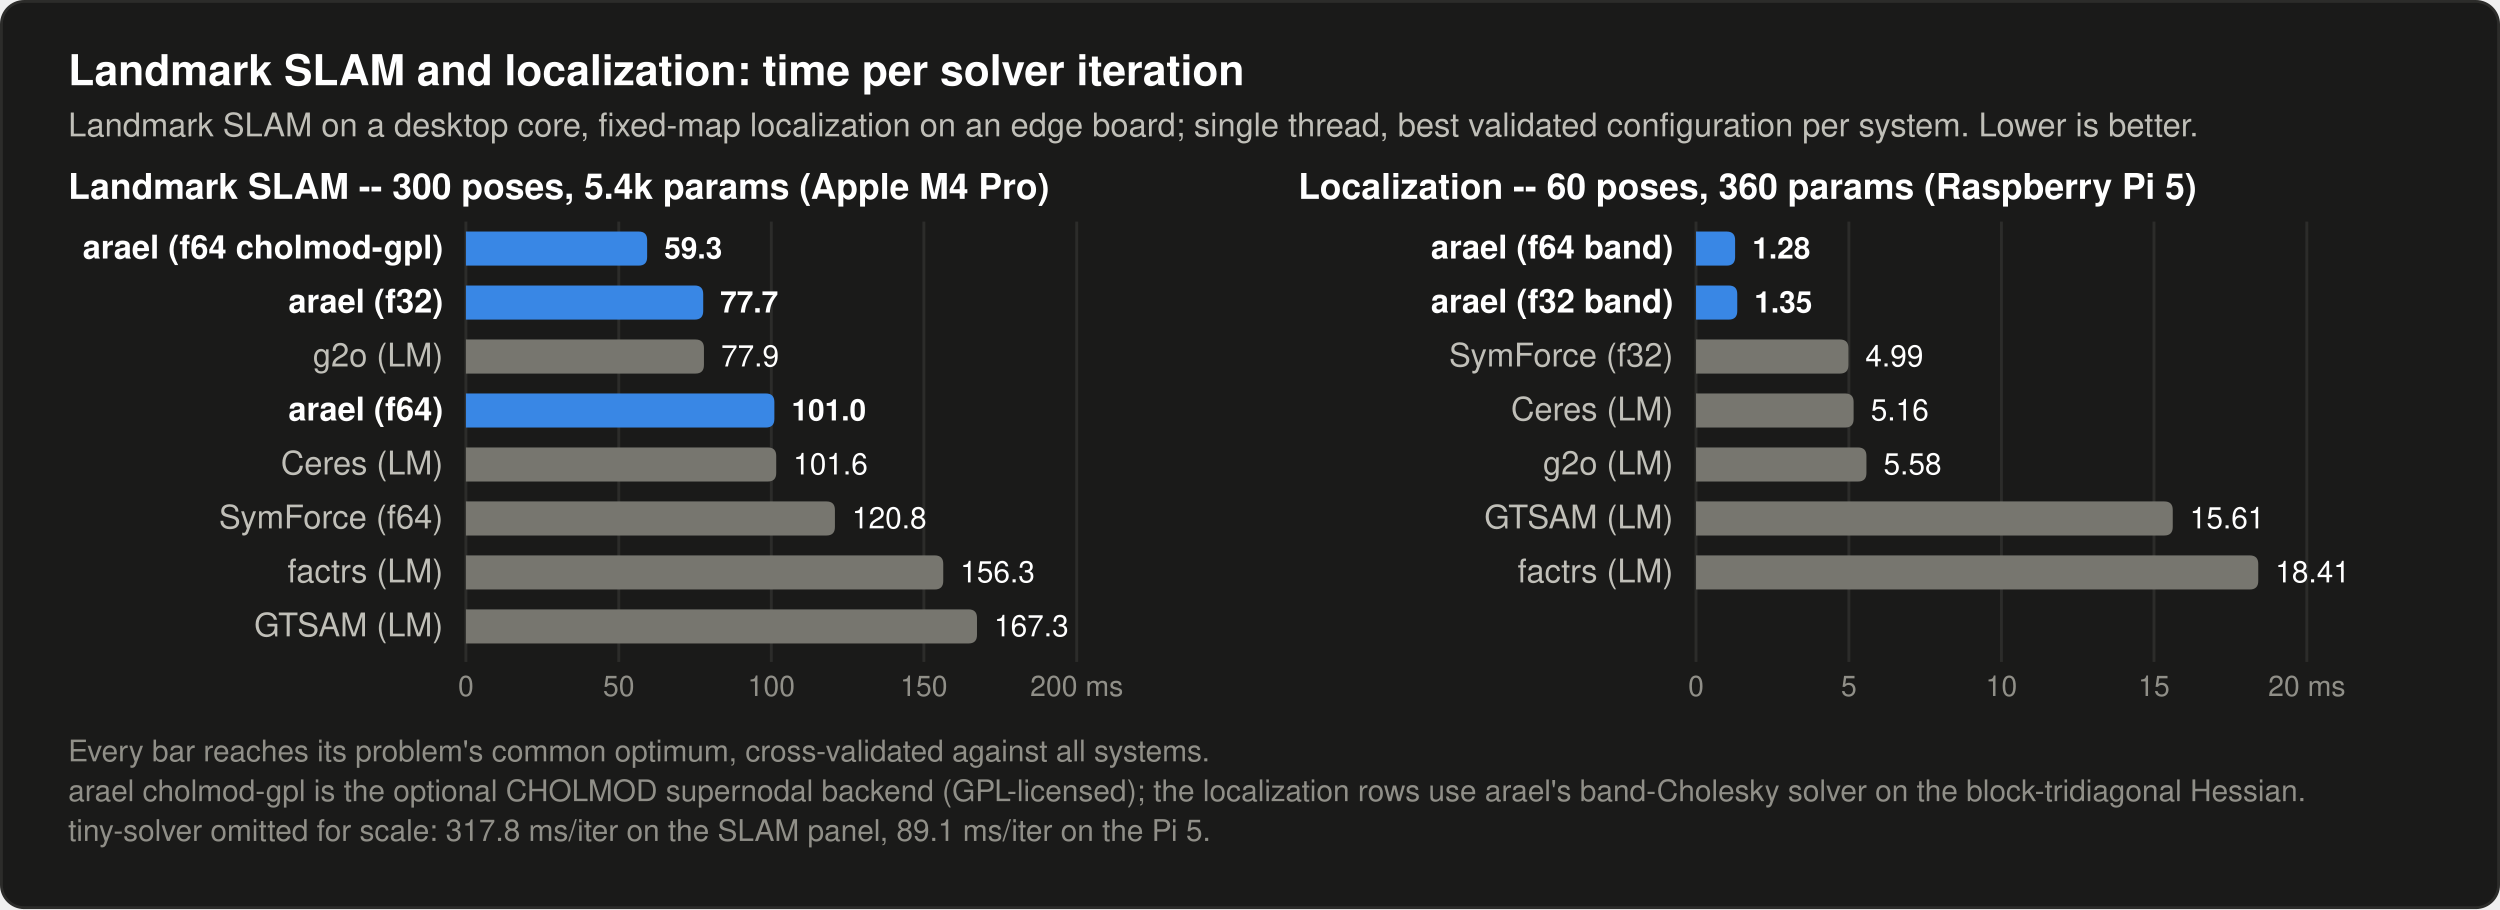
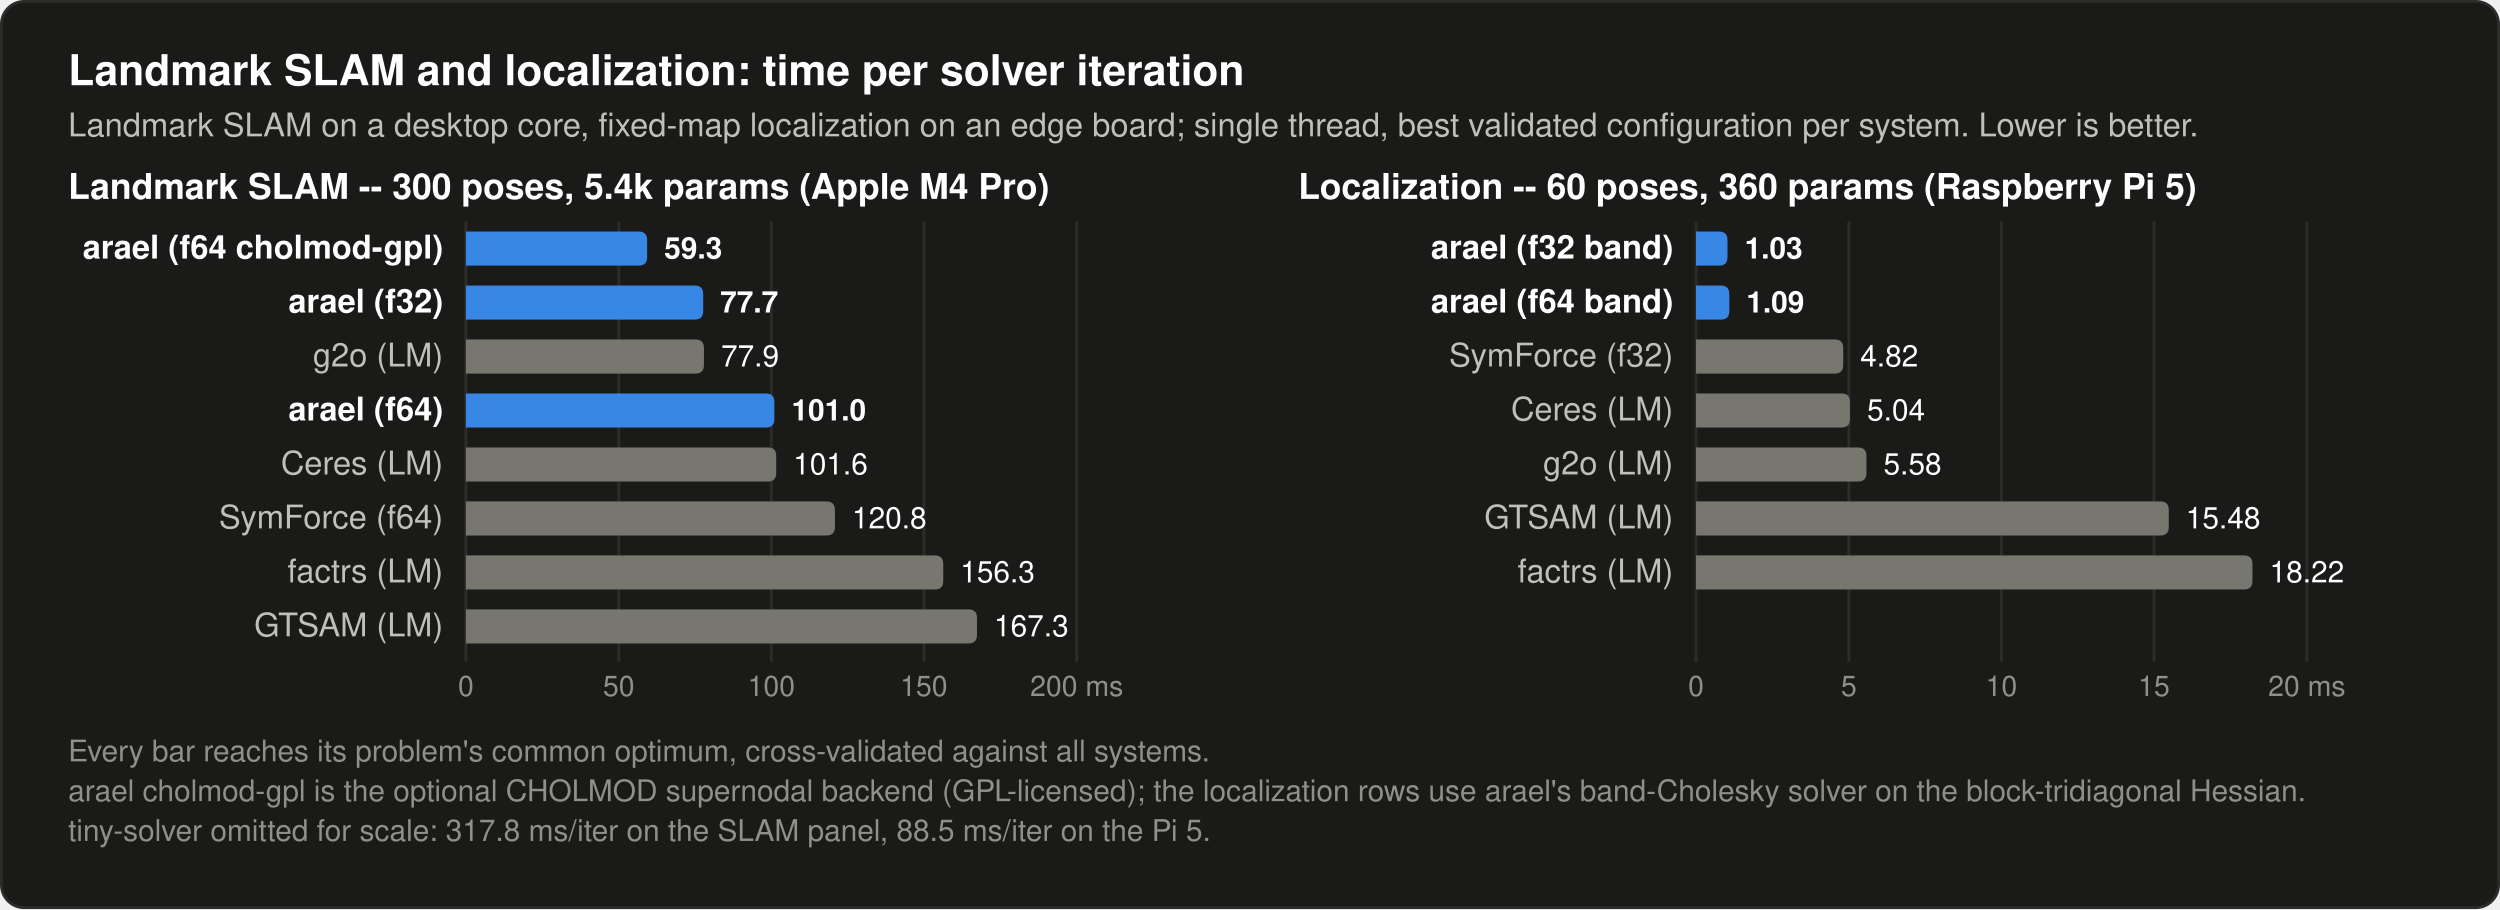
<svg xmlns="http://www.w3.org/2000/svg" width="880" height="320" viewBox="0 0 880 320" font-family="ui-sans-serif, system-ui, -apple-system, 'Segoe UI', Helvetica, Arial, sans-serif">
  <rect x="0.5" y="0.5" width="879" height="319" rx="8" fill="#1a1a19" stroke="#2c2c2a" />
  <text x="24" y="30" font-size="15" font-weight="600" fill="#ffffff">Landmark SLAM and localization: time per solver iteration</text>
  <text x="24" y="48" font-size="11.5" fill="#c0bfb8">Landmark SLAM on a desktop core, fixed-map localization on an edge board; single thread, best validated configuration per system. Lower is better.</text>
  <text x="24" y="70" font-size="12.5" font-weight="600" fill="#ffffff">Landmark SLAM -- 300 poses, 5.4k params (Apple M4 Pro)</text>
  <line x1="164.0" y1="78" x2="164.0" y2="233" stroke="#2c2c2a" stroke-width="1" />
  <text x="164.0" y="245" font-size="10" text-anchor="middle" fill="#908f88">0</text>
  <line x1="217.8" y1="78" x2="217.8" y2="233" stroke="#2c2c2a" stroke-width="1" />
  <text x="217.8" y="245" font-size="10" text-anchor="middle" fill="#908f88">50</text>
  <line x1="271.5" y1="78" x2="271.5" y2="233" stroke="#2c2c2a" stroke-width="1" />
  <text x="271.5" y="245" font-size="10" text-anchor="middle" fill="#908f88">100</text>
  <line x1="325.2" y1="78" x2="325.2" y2="233" stroke="#2c2c2a" stroke-width="1" />
  <text x="325.2" y="245" font-size="10" text-anchor="middle" fill="#908f88">150</text>
  <line x1="379.0" y1="78" x2="379.0" y2="233" stroke="#2c2c2a" stroke-width="1" />
  <text x="379.0" y="245" font-size="10" text-anchor="middle" fill="#908f88">200 ms</text>
  <text x="156" y="91.0" font-size="11.5" text-anchor="end" font-weight="600" fill="#ffffff">arael (f64 cholmod-gpl)</text>
  <path d="M164,81.5 L224.791,81.5 Q227.791,81.5 227.791,84.5 L227.791,90.5 Q227.791,93.5 224.791,93.5 L164,93.5 Z" fill="#3987e5" />
  <text x="233.8" y="91.0" font-size="10.5" font-weight="600" fill="#ffffff">59.3</text>
  <text x="156" y="110.0" font-size="11.5" text-anchor="end" font-weight="600" fill="#ffffff">arael (f32)</text>
  <path d="M164,100.5 L244.528,100.5 Q247.528,100.5 247.528,103.5 L247.528,109.5 Q247.528,112.5 244.528,112.5 L164,112.5 Z" fill="#3987e5" />
  <text x="253.5" y="110.0" font-size="10.5" font-weight="600" fill="#ffffff">77.7</text>
  <text x="156" y="129.0" font-size="11.5" text-anchor="end" fill="#c0bfb8">g2o (LM)</text>
  <path d="M164,119.5 L244.786,119.5 Q247.786,119.5 247.786,122.5 L247.786,128.5 Q247.786,131.5 244.786,131.5 L164,131.5 Z" fill="#77766f" />
  <text x="253.8" y="129.0" font-size="10.5" fill="#ffffff">77.9</text>
  <text x="156" y="148.0" font-size="11.5" text-anchor="end" font-weight="600" fill="#ffffff">arael (f64)</text>
  <path d="M164,138.5 L269.575,138.5 Q272.575,138.5 272.575,141.5 L272.575,147.5 Q272.575,150.5 269.575,150.5 L164,150.5 Z" fill="#3987e5" />
  <text x="278.6" y="148.0" font-size="10.5" font-weight="600" fill="#ffffff">101.0</text>
  <text x="156" y="167.0" font-size="11.5" text-anchor="end" fill="#c0bfb8">Ceres (LM)</text>
  <path d="M164,157.5 L270.231,157.5 Q273.231,157.5 273.231,160.5 L273.231,166.5 Q273.231,169.5 270.231,169.5 L164,169.5 Z" fill="#77766f" />
  <text x="279.2" y="167.0" font-size="10.5" fill="#ffffff">101.6</text>
  <text x="156" y="186.0" font-size="11.5" text-anchor="end" fill="#c0bfb8">SymForce (f64)</text>
  <path d="M164,176.5 L290.892,176.5 Q293.892,176.5 293.892,179.5 L293.892,185.5 Q293.892,188.5 290.892,188.5 L164,188.5 Z" fill="#77766f" />
  <text x="299.9" y="186.0" font-size="10.5" fill="#ffffff">120.8</text>
  <text x="156" y="205.0" font-size="11.5" text-anchor="end" fill="#c0bfb8">factrs (LM)</text>
  <path d="M164,195.5 L329.023,195.5 Q332.023,195.5 332.023,198.5 L332.023,204.5 Q332.023,207.5 329.023,207.5 L164,207.5 Z" fill="#77766f" />
  <text x="338.0" y="205.0" font-size="10.5" fill="#ffffff">156.3</text>
  <text x="156" y="224.0" font-size="11.5" text-anchor="end" fill="#c0bfb8">GTSAM (LM)</text>
  <path d="M164,214.5 L340.901,214.5 Q343.901,214.5 343.901,217.5 L343.901,223.5 Q343.901,226.5 340.901,226.5 L164,226.5 Z" fill="#77766f" />
  <text x="349.9" y="224.0" font-size="10.5" fill="#ffffff">167.3</text>
  <text x="457" y="70" font-size="12.5" font-weight="600" fill="#ffffff">Localization -- 60 poses, 360 params (Raspberry Pi 5)</text>
  <line x1="597.0" y1="78" x2="597.0" y2="233" stroke="#2c2c2a" stroke-width="1" />
  <text x="597.0" y="245" font-size="10" text-anchor="middle" fill="#908f88">0</text>
  <line x1="650.8" y1="78" x2="650.8" y2="233" stroke="#2c2c2a" stroke-width="1" />
  <text x="650.8" y="245" font-size="10" text-anchor="middle" fill="#908f88">5</text>
  <line x1="704.5" y1="78" x2="704.5" y2="233" stroke="#2c2c2a" stroke-width="1" />
  <text x="704.5" y="245" font-size="10" text-anchor="middle" fill="#908f88">10</text>
  <line x1="758.2" y1="78" x2="758.2" y2="233" stroke="#2c2c2a" stroke-width="1" />
  <text x="758.2" y="245" font-size="10" text-anchor="middle" fill="#908f88">15</text>
  <line x1="812.0" y1="78" x2="812.0" y2="233" stroke="#2c2c2a" stroke-width="1" />
  <text x="812.0" y="245" font-size="10" text-anchor="middle" fill="#908f88">20 ms</text>
-   <text x="589" y="91.0" font-size="11.5" text-anchor="end" font-weight="600" fill="#ffffff">arael (f64 band)</text>
-   <path d="M597,81.5 L607.76,81.5 Q610.76,81.5 610.76,84.5 L610.76,90.5 Q610.76,93.5 607.76,93.5 L597,93.5 Z" fill="#3987e5" />
-   <text x="616.8" y="91.0" font-size="10.5" font-weight="600" fill="#ffffff">1.28</text>
-   <text x="589" y="110.0" font-size="11.5" text-anchor="end" font-weight="600" fill="#ffffff">arael (f32 band)</text>
-   <path d="M597,100.5 L608.513,100.5 Q611.513,100.5 611.513,103.5 L611.513,109.5 Q611.513,112.5 608.513,112.5 L597,112.5 Z" fill="#3987e5" />
-   <text x="617.5" y="110.0" font-size="10.5" font-weight="600" fill="#ffffff">1.35</text>
+   <text x="589" y="91.0" font-size="11.5" text-anchor="end" font-weight="600" fill="#ffffff">arael (f32 band)</text>
+   <path d="M597,81.5 L605.072,81.5 Q608.072,81.5 608.072,84.5 L608.072,90.5 Q608.072,93.5 605.072,93.5 L597,93.5 Z" fill="#3987e5" />
+   <text x="614.1" y="91.0" font-size="10.5" font-weight="600" fill="#ffffff">1.03</text>
+   <text x="589" y="110.0" font-size="11.5" text-anchor="end" font-weight="600" fill="#ffffff">arael (f64 band)</text>
+   <path d="M597,100.5 L605.717,100.5 Q608.717,100.5 608.717,103.5 L608.717,109.5 Q608.717,112.5 605.717,112.5 L597,112.5 Z" fill="#3987e5" />
+   <text x="614.7" y="110.0" font-size="10.5" font-weight="600" fill="#ffffff">1.09</text>
  <text x="589" y="129.0" font-size="11.5" text-anchor="end" fill="#c0bfb8">SymForce (f32)</text>
-   <path d="M597,119.5 L647.643,119.5 Q650.643,119.5 650.643,122.5 L650.643,128.5 Q650.643,131.5 647.643,131.5 L597,131.5 Z" fill="#77766f" />
-   <text x="656.6" y="129.0" font-size="10.5" fill="#ffffff">4.99</text>
+   <path d="M597,119.5 L645.815,119.5 Q648.815,119.5 648.815,122.5 L648.815,128.5 Q648.815,131.5 645.815,131.5 L597,131.5 Z" fill="#77766f" />
+   <text x="654.8" y="129.0" font-size="10.5" fill="#ffffff">4.82</text>
  <text x="589" y="148.0" font-size="11.5" text-anchor="end" fill="#c0bfb8">Ceres (LM)</text>
-   <path d="M597,138.5 L649.47,138.5 Q652.47,138.5 652.47,141.5 L652.47,147.5 Q652.47,150.5 649.47,150.5 L597,150.5 Z" fill="#77766f" />
-   <text x="658.5" y="148.0" font-size="10.5" fill="#ffffff">5.16</text>
+   <path d="M597,138.5 L648.18,138.5 Q651.18,138.5 651.18,141.5 L651.18,147.5 Q651.18,150.5 648.18,150.5 L597,150.5 Z" fill="#77766f" />
+   <text x="657.2" y="148.0" font-size="10.5" fill="#ffffff">5.04</text>
  <text x="589" y="167.0" font-size="11.5" text-anchor="end" fill="#c0bfb8">g2o (LM)</text>
  <path d="M597,157.5 L653.985,157.5 Q656.985,157.5 656.985,160.5 L656.985,166.5 Q656.985,169.5 653.985,169.5 L597,169.5 Z" fill="#77766f" />
  <text x="663.0" y="167.0" font-size="10.5" fill="#ffffff">5.58</text>
  <text x="589" y="186.0" font-size="11.5" text-anchor="end" fill="#c0bfb8">GTSAM (LM)</text>
-   <path d="M597,176.5 L761.808,176.5 Q764.808,176.5 764.808,179.5 L764.808,185.5 Q764.808,188.5 761.808,188.5 L597,188.5 Z" fill="#77766f" />
-   <text x="770.8" y="186.0" font-size="10.5" fill="#ffffff">15.61</text>
+   <path d="M597,176.5 L760.41,176.5 Q763.41,176.5 763.41,179.5 L763.41,185.5 Q763.41,188.5 760.41,188.5 L597,188.5 Z" fill="#77766f" />
+   <text x="769.4" y="186.0" font-size="10.5" fill="#ffffff">15.48</text>
  <text x="589" y="205.0" font-size="11.5" text-anchor="end" fill="#c0bfb8">factrs (LM)</text>
-   <path d="M597,195.5 L791.908,195.5 Q794.908,195.5 794.908,198.5 L794.908,204.5 Q794.908,207.5 791.908,207.5 L597,207.5 Z" fill="#77766f" />
-   <text x="800.9" y="205.0" font-size="10.5" fill="#ffffff">18.41</text>
+   <path d="M597,195.5 L789.865,195.5 Q792.865,195.5 792.865,198.5 L792.865,204.5 Q792.865,207.5 789.865,207.5 L597,207.5 Z" fill="#77766f" />
+   <text x="798.9" y="205.0" font-size="10.5" fill="#ffffff">18.22</text>
  <text x="24" y="268" font-size="10.5" fill="#908f88">Every bar reaches its problem's common optimum, cross-validated against all systems.</text>
  <text x="24" y="282" font-size="10.5" fill="#908f88">arael cholmod-gpl is the optional CHOLMOD supernodal backend (GPL-licensed); the localization rows use arael's band-Cholesky solver on the block-tridiagonal Hessian.</text>
-   <text x="24" y="296" font-size="10.5" fill="#908f88">tiny-solver omitted for scale: 317.8 ms/iter on the SLAM panel, 89.1 ms/iter on the Pi 5.</text>
+   <text x="24" y="296" font-size="10.5" fill="#908f88">tiny-solver omitted for scale: 317.8 ms/iter on the SLAM panel, 88.5 ms/iter on the Pi 5.</text>
</svg>
